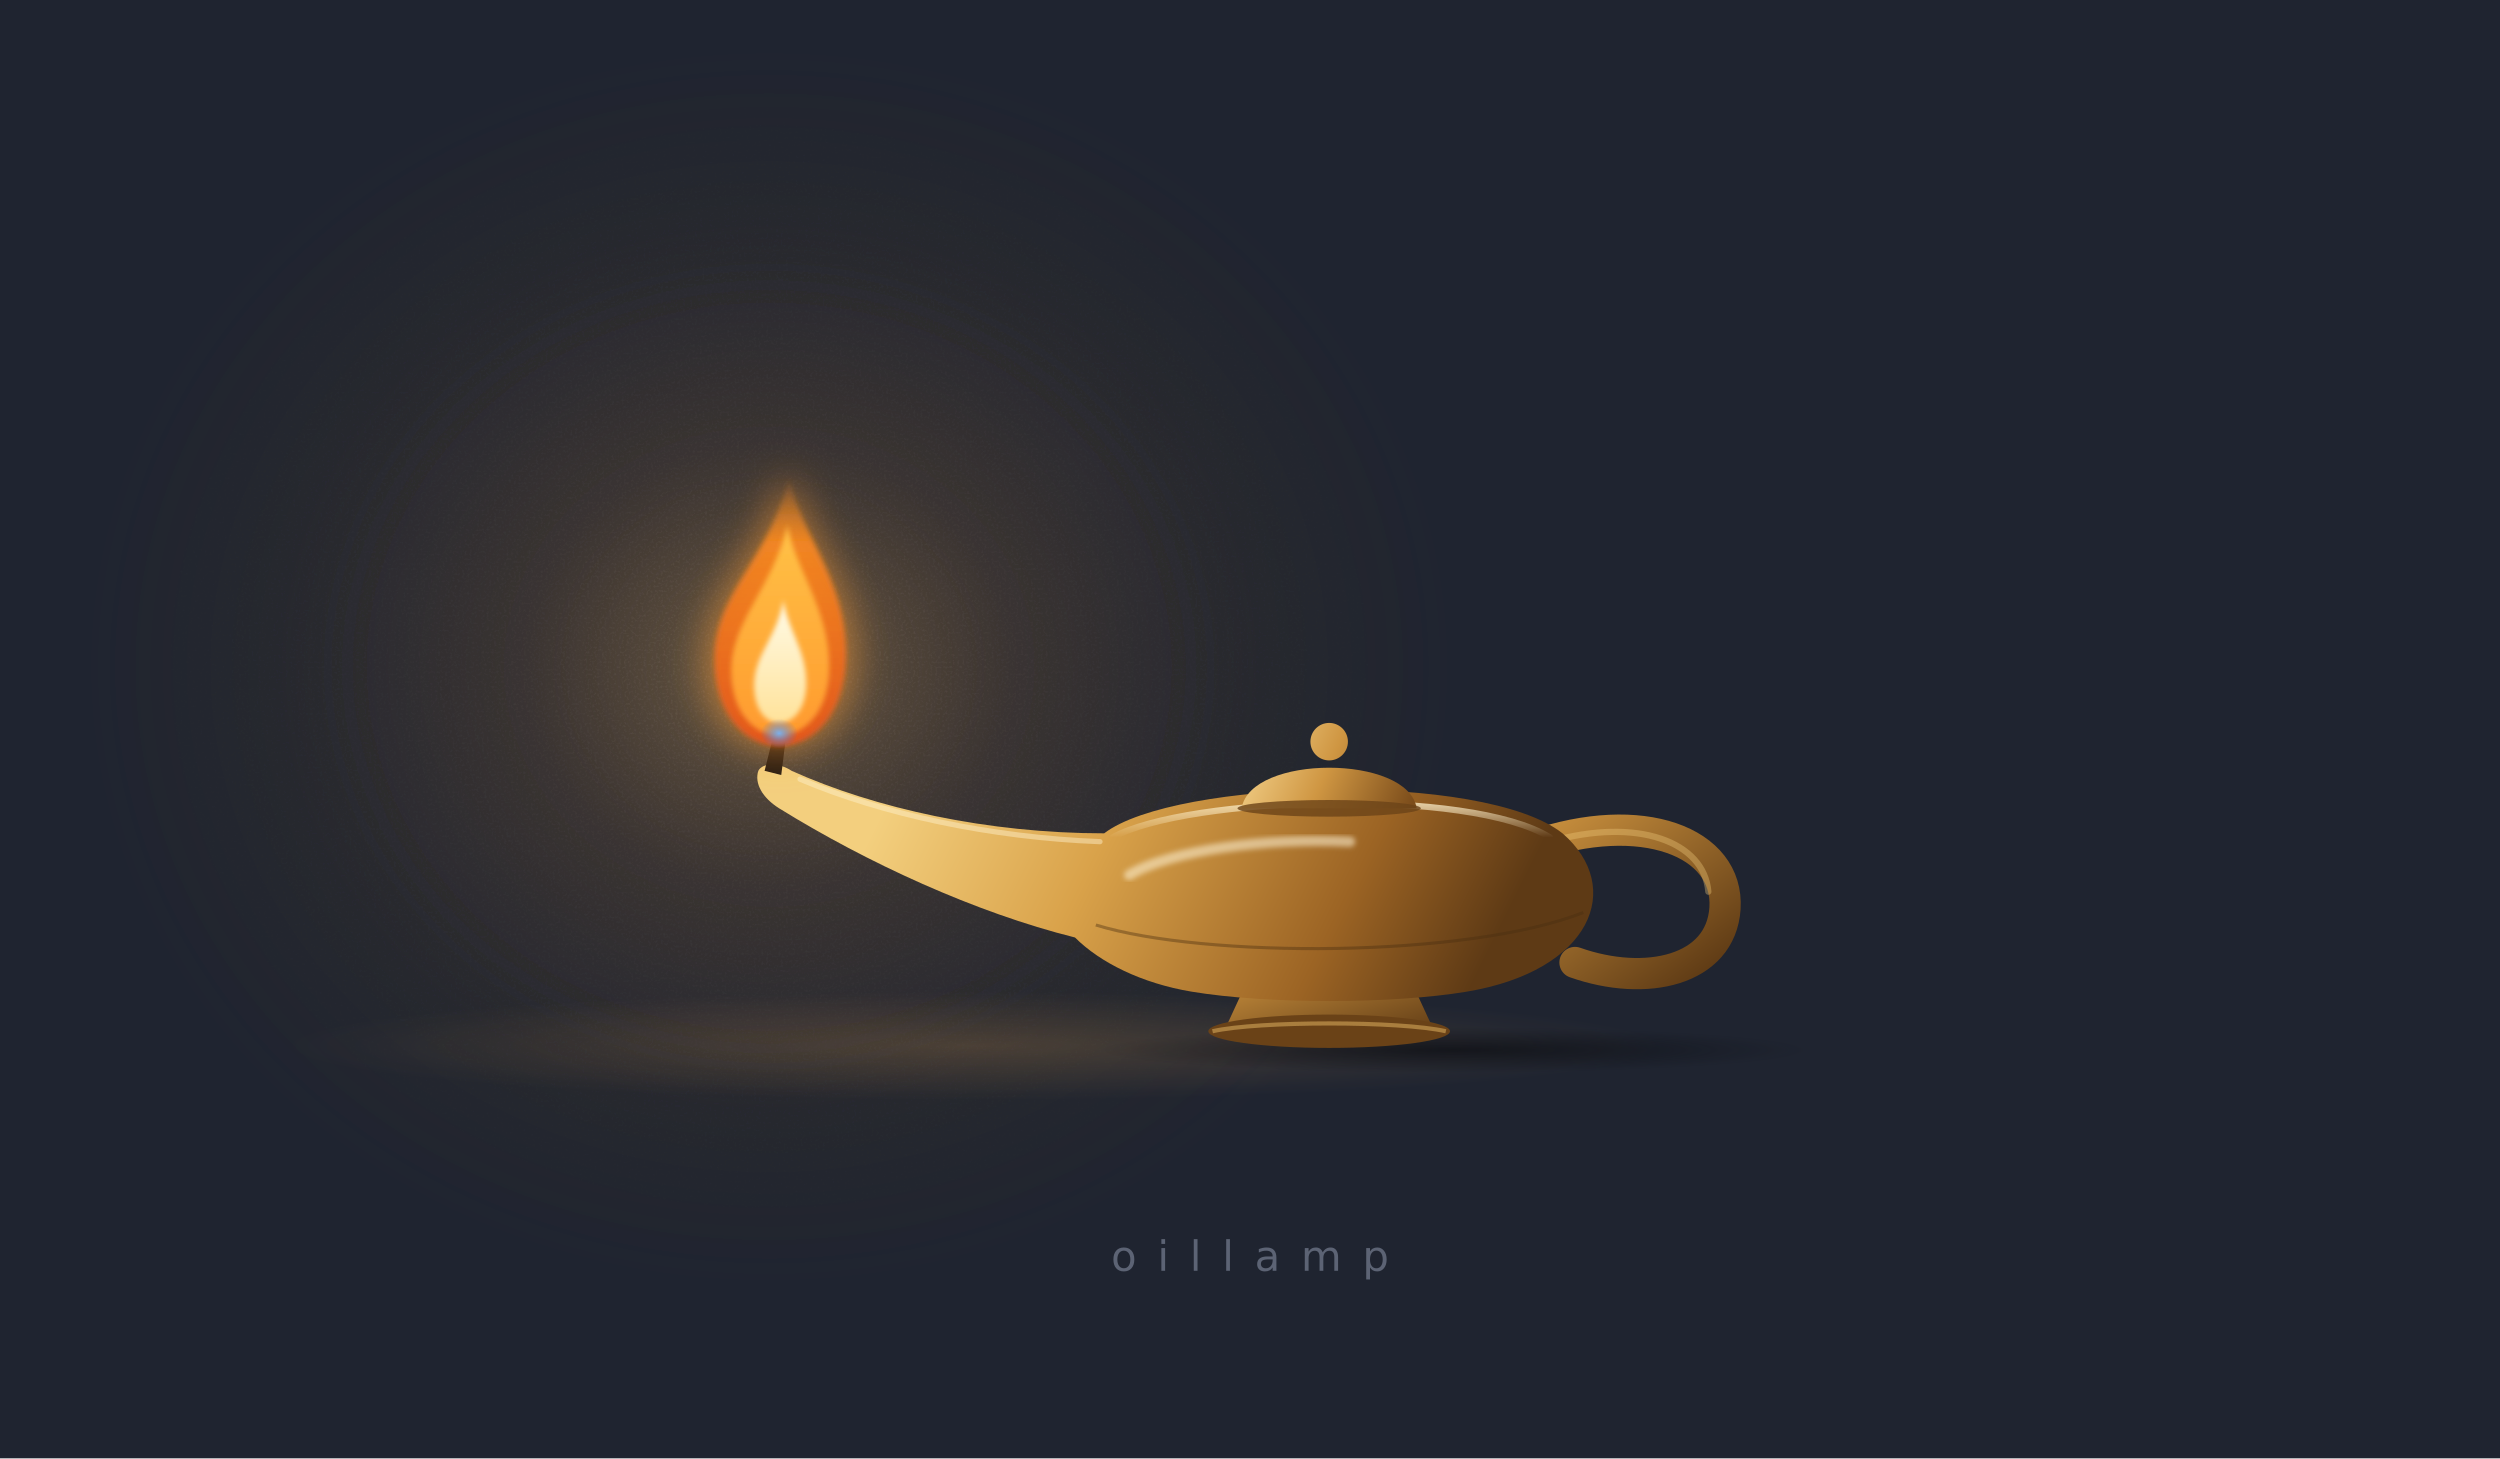
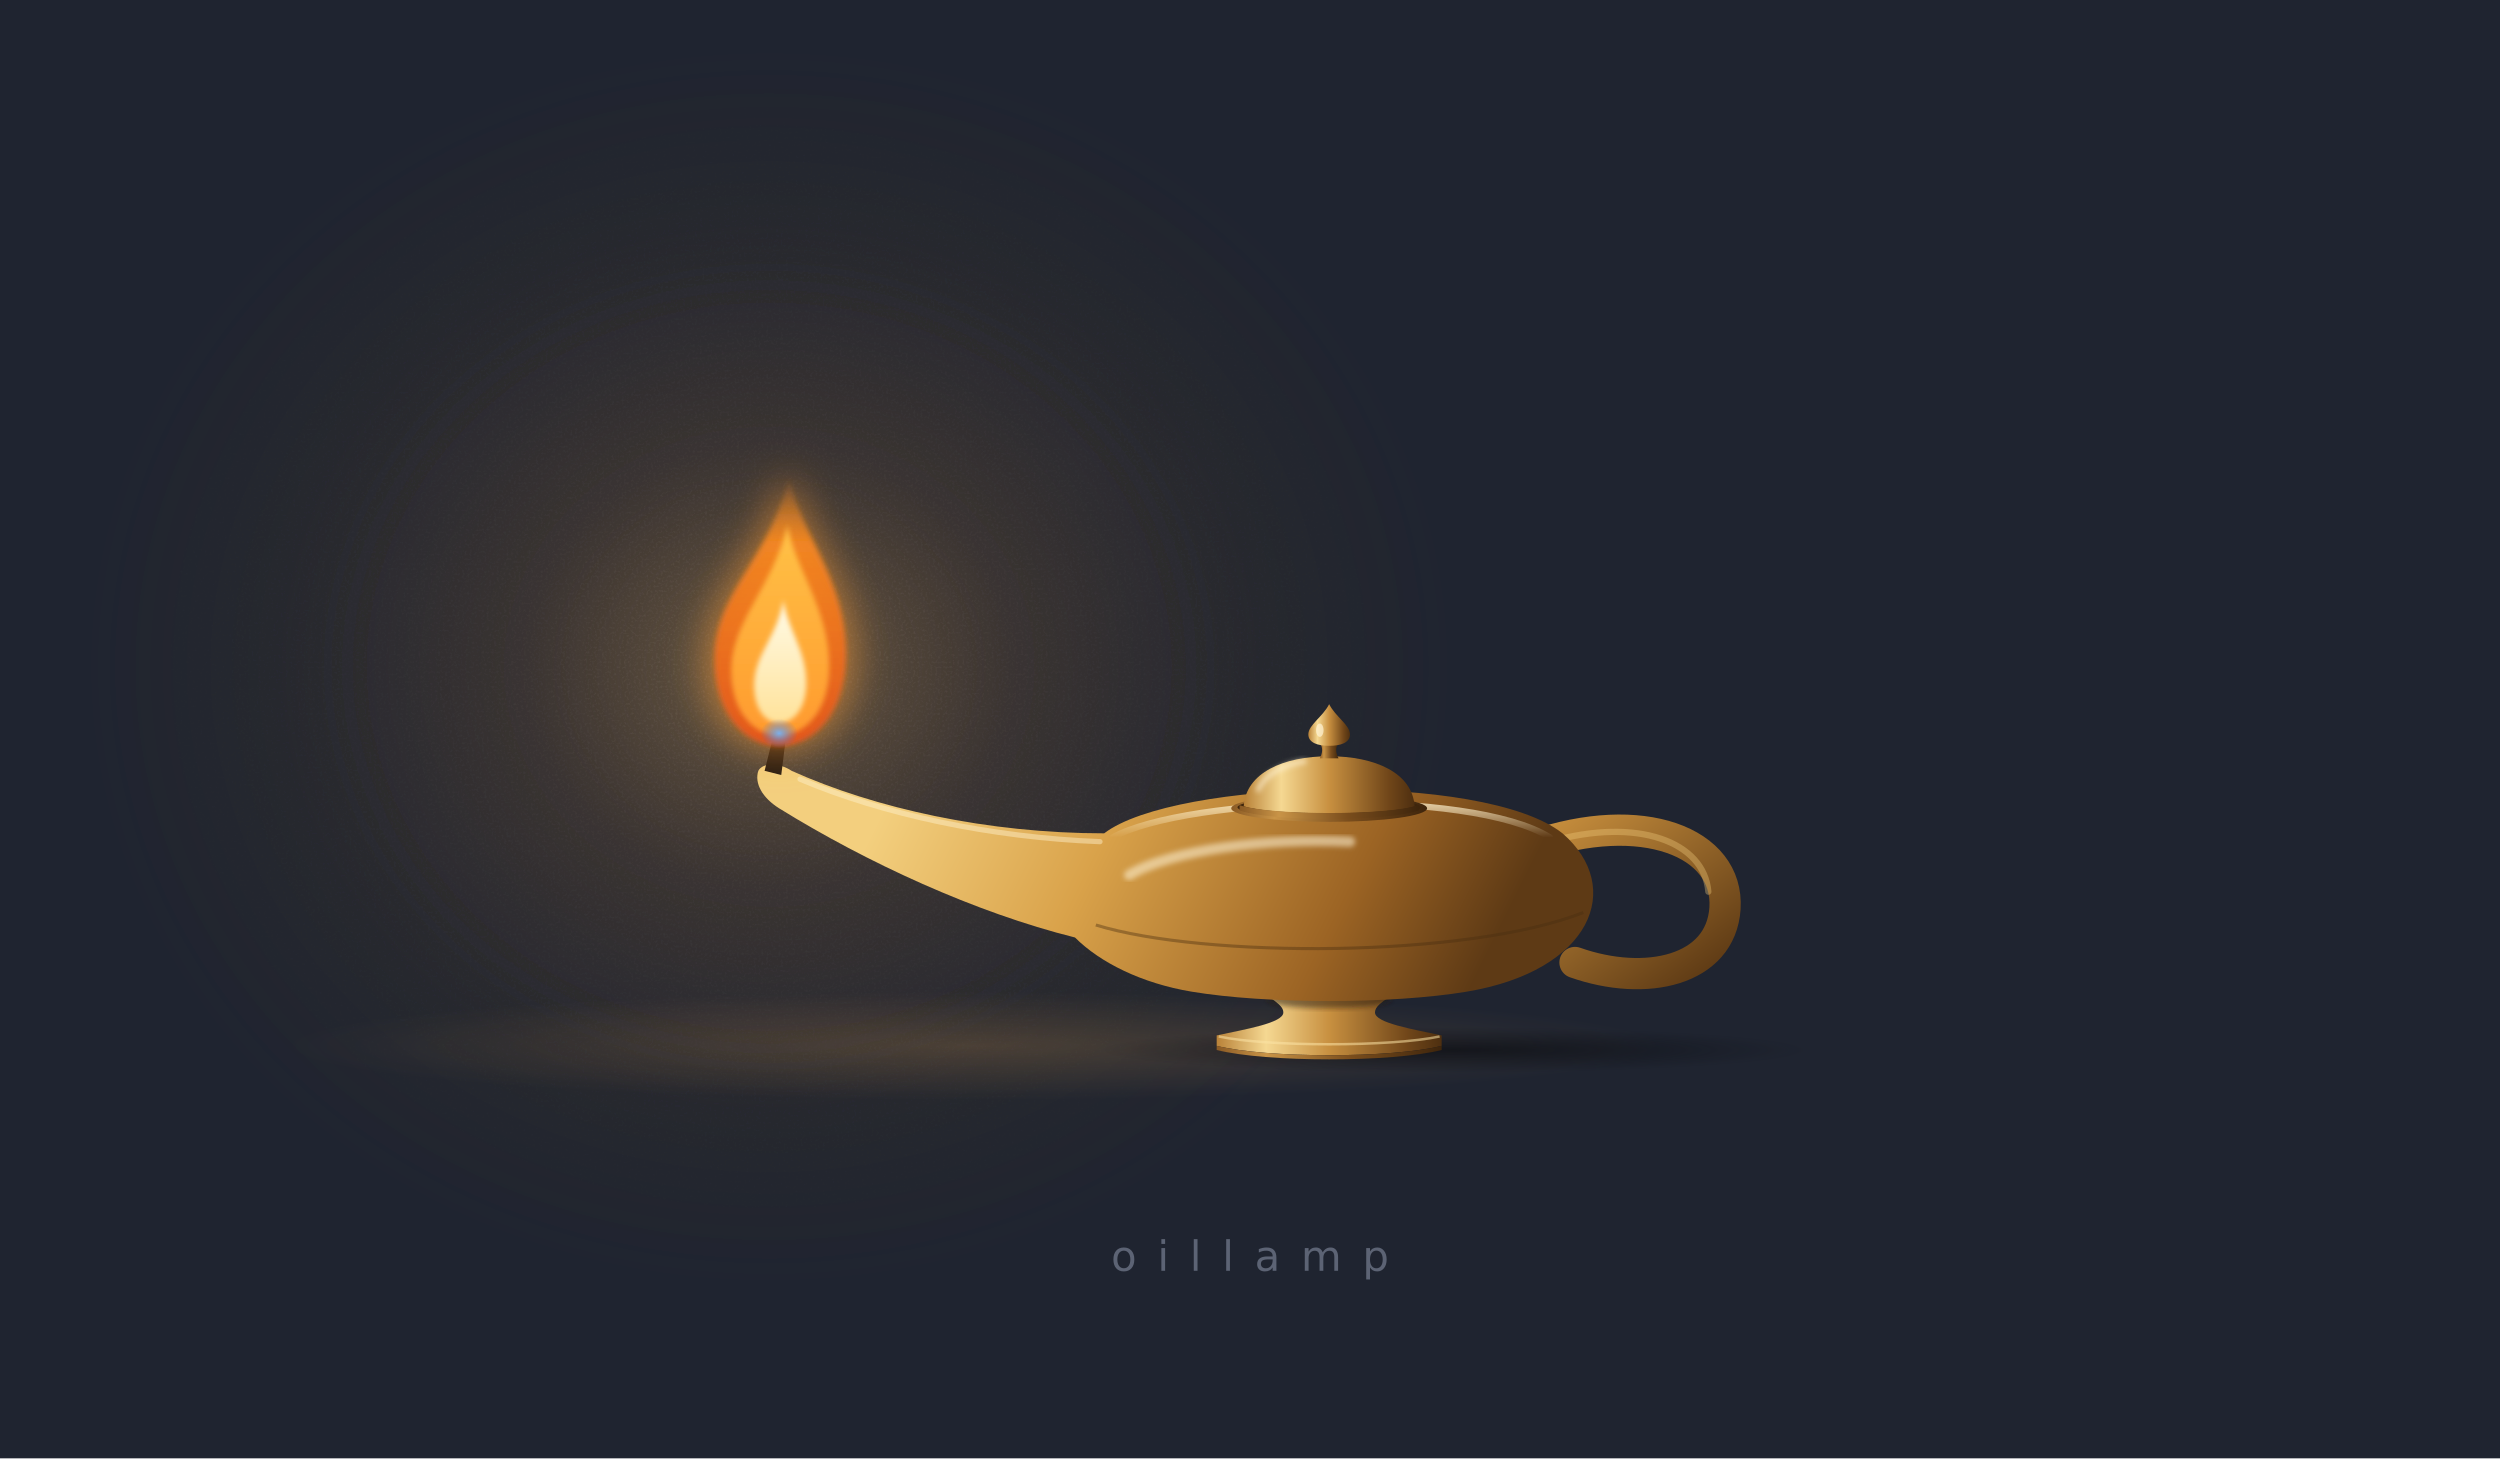
<svg xmlns="http://www.w3.org/2000/svg" width="1200" height="700" viewBox="0 0 1200 700">
  <defs>
    <radialGradient id="glow" cx="0" cy="0" r="1" gradientUnits="userSpaceOnUse" gradientTransform="translate(232 250) scale(330 300)">
      <stop offset="0" stop-color="#ffc56b" stop-opacity="0.34" />
      <stop offset="0.35" stop-color="#f0a040" stop-opacity="0.13" />
      <stop offset="0.7" stop-color="#d98a2b" stop-opacity="0.04" />
      <stop offset="1" stop-color="#d98a2b" stop-opacity="0" />
    </radialGradient>
    <radialGradient id="pool" cx="0" cy="0" r="1" gradientUnits="userSpaceOnUse" gradientTransform="translate(330 432) scale(330 26)">
      <stop offset="0" stop-color="#ffb65c" stop-opacity="0.16" />
      <stop offset="1" stop-color="#ffb65c" stop-opacity="0" />
    </radialGradient>
    <radialGradient id="shadow" cx="0" cy="0" r="1" gradientUnits="userSpaceOnUse" gradientTransform="translate(560 434) scale(170 11)">
      <stop offset="0" stop-color="#0b0d12" stop-opacity="0.7" />
      <stop offset="1" stop-color="#0b0d12" stop-opacity="0" />
    </radialGradient>
    <linearGradient id="brass" x1="300" y1="290" x2="560" y2="420" gradientUnits="userSpaceOnUse">
      <stop offset="0" stop-color="#f3cf7e" />
      <stop offset="0.35" stop-color="#d9a24a" />
      <stop offset="0.75" stop-color="#9c6424" />
      <stop offset="1" stop-color="#5e3a15" />
    </linearGradient>
    <linearGradient id="brassDark" x1="0" y1="0" x2="1" y2="1">
      <stop offset="0" stop-color="#c88f3d" />
      <stop offset="1" stop-color="#5a3713" />
    </linearGradient>
-     <linearGradient id="lid" x1="460" y1="280" x2="540" y2="315" gradientUnits="userSpaceOnUse">
-       <stop offset="0" stop-color="#f6d690" />
-       <stop offset="0.5" stop-color="#cf9642" />
-       <stop offset="1" stop-color="#7c4d1b" />
+     <linearGradient id="turned" x1="0" y1="0" x2="1" y2="0">
+       <stop offset="0" stop-color="#b98238" />
+       <stop offset="0.22" stop-color="#f5d892" />
+       <stop offset="0.5" stop-color="#c89040" />
+       <stop offset="0.85" stop-color="#704619" />
+       <stop offset="1" stop-color="#4e2f10" />
+     </linearGradient>
+     <linearGradient id="turnedDark" x1="0" y1="0" x2="1" y2="0">
+       <stop offset="0" stop-color="#8a5a24" />
+       <stop offset="0.22" stop-color="#c99447" />
+       <stop offset="0.6" stop-color="#7a4d1c" />
+       <stop offset="1" stop-color="#3e250c" />
    </linearGradient>
    <linearGradient id="sheen" x1="0" y1="0" x2="0" y2="1">
      <stop offset="0" stop-color="#fff3d0" stop-opacity="0.75" />
      <stop offset="1" stop-color="#fff3d0" stop-opacity="0" />
    </linearGradient>
    <linearGradient id="flameOuter" x1="0" y1="0" x2="0" y2="1">
      <stop offset="0" stop-color="#ff8a1f" stop-opacity="0" />
      <stop offset="0.25" stop-color="#ff8a1f" stop-opacity="0.85" />
      <stop offset="1" stop-color="#e2561a" />
    </linearGradient>
    <linearGradient id="flameMid" x1="0" y1="0" x2="0" y2="1">
      <stop offset="0" stop-color="#ffc247" />
      <stop offset="1" stop-color="#ff9a2e" />
    </linearGradient>
    <linearGradient id="flameCore" x1="0" y1="0" x2="0" y2="1">
      <stop offset="0" stop-color="#fffbe8" />
      <stop offset="1" stop-color="#ffe29a" />
    </linearGradient>
    <radialGradient id="flameBase" cx="0.5" cy="0.5" r="0.5">
      <stop offset="0" stop-color="#6fb4ff" stop-opacity="0.9" />
      <stop offset="1" stop-color="#3b6fd8" stop-opacity="0" />
    </radialGradient>
    <filter id="halo" x="-100%" y="-100%" width="300%" height="300%">
      <feGaussianBlur stdDeviation="9" />
    </filter>
    <filter id="soften" x="-20%" y="-20%" width="140%" height="140%">
      <feGaussianBlur stdDeviation="1.2" />
    </filter>
    <filter id="grain" x="0" y="0" width="100%" height="100%">
      <feTurbulence type="fractalNoise" baseFrequency="0.85" numOctaves="2" seed="7" result="noise" />
      <feColorMatrix in="noise" type="matrix" values="0 0 0 0 1  0 0 0 0 0.8  0 0 0 0 0.5  0 0 0 0.6 -0.3" result="specks" />
      <feComposite in="specks" in2="SourceGraphic" operator="in" result="grainy" />
      <feMerge>
        <feMergeNode in="SourceGraphic" />
        <feMergeNode in="grainy" />
      </feMerge>
    </filter>
  </defs>
  <rect width="1200" height="700" fill="#1f2430" />
  <g transform="translate(138 70)">
    <rect x="-138" y="-70" width="1200" height="700" fill="url(#glow)" filter="url(#grain)" />
    <rect x="-138" y="-70" width="1200" height="700" fill="url(#pool)" />
    <rect x="-138" y="-70" width="1200" height="700" fill="url(#shadow)" />
    <path d="M598 336 C650 318 692 334 690 366 C688 396 652 404 618 392" fill="none" stroke="url(#brassDark)" stroke-width="15" stroke-linecap="round" />
    <path d="M606 334 C648 322 680 334 682 358" fill="none" stroke="#f3cf7e" stroke-opacity="0.35" stroke-width="3" stroke-linecap="round" />
-     <path d="M462 398 L450 424 C470 432 530 432 550 424 L538 398 Z" fill="url(#brassDark)" />
-     <ellipse cx="500" cy="425" rx="58" ry="8" fill="#6a4217" />
-     <path d="M444 425 C466 420 534 420 556 425" fill="none" stroke="#e8bb66" stroke-opacity="0.5" stroke-width="2" />
+     <path d="M466 404 C472 410 478 412 478 416 C478 421 460 424 446 427 L446 432              C470 438 530 438 554 432 L554 427 C540 424 522 421 522 416 C522 412 528 410 534 404 Z" fill="url(#turned)" />
+     <path d="M446 432 C470 438 530 438 554 432 L554 434 C530 440 470 440 446 434 Z" fill="url(#turnedDark)" />
+     <path d="M447 427.5 C470 432.5 530 432.5 553 427.5" fill="none" stroke="#fbe3a6" stroke-opacity="0.55" stroke-width="1.2" />
+     <ellipse cx="500" cy="410" rx="30" ry="4" fill="#24160a" opacity="0.5" filter="url(#soften)" />
    <path d="M226 300              C228 296 236 296 242 300              C282 318 336 330 392 330              C426 304 574 300 612 330              C642 356 626 396 566 406              C530 412 470 412 434 406              C410 402 390 392 378 380              C330 368 278 344 236 318              C228 313 224 306 226 300 Z" fill="url(#brass)" />
    <path d="M396 332 C432 312 568 308 606 332" fill="none" stroke="url(#sheen)" stroke-width="3" stroke-linecap="round" />
    <path d="M246 304 C286 321 338 332 390 334" fill="none" stroke="#fff3d0" stroke-opacity="0.45" stroke-width="2.5" stroke-linecap="round" />
    <path d="M404 350 C424 338 470 332 510 334" fill="none" stroke="#fff4d6" stroke-opacity="0.55" stroke-width="5" stroke-linecap="round" filter="url(#soften)" />
    <path d="M388 374 C440 390 566 390 622 368" fill="none" stroke="#4a2d10" stroke-opacity="0.4" stroke-width="1.5" />
-     <path d="M458 318 C462 292 538 292 542 318 Z" fill="url(#lid)" />
-     <ellipse cx="500" cy="318" rx="44" ry="4" fill="#6b4318" opacity="0.8" />
-     <circle cx="500" cy="286" r="9" fill="url(#lid)" />
+     <ellipse cx="500" cy="318" rx="47" ry="6.5" fill="url(#turnedDark)" />
+     <ellipse cx="500" cy="317.5" rx="44" ry="5" fill="#3e250c" />
+     <path d="M459 317 C460 301 478 293 500 293 C522 293 540 301 541 317 C528 321.5 472 321.5 459 317 Z" fill="url(#turned)" />
+     <path d="M457 316.5 C472 321.5 528 321.5 543 316.5 L543 319 C528 324.5 472 324.5 457 319 Z" fill="url(#turnedDark)" />
+     <path d="M466 309 C469 302 478 297 488 295.5" fill="none" stroke="#fff4d6" stroke-opacity="0.6" stroke-width="2.5" stroke-linecap="round" filter="url(#soften)" />
+     <path d="M495.5 294 C497 291 497 289 495.5 286.5 L504.5 286.5 C503 289 503 291 504.5 294 Z" fill="url(#turnedDark)" />
+     <path d="M500 268 C503 274 510 278 510 282.5 C510 286.5 505.5 288 500 288 C494.5 288 490 286.5 490 282.5              C490 278 497 274 500 268 Z" fill="url(#turned)" />
+     <ellipse cx="495.5" cy="280.5" rx="1.8" ry="3.2" fill="#fff4d6" opacity="0.7" />
    <path d="M229 300 L233 284 L239 286 L237 302 Z" fill="#2a1d12" />
    <g transform="translate(236 288)">
      <path d="M4 -132 C14 -100 38 -74 36 -40 C34 -12 18 2 0 2 C-18 2 -35 -12 -35 -40 C-35 -72 -8 -92 4 -132 Z" fill="#ff9b33" opacity="0.55" filter="url(#halo)" />
      <path d="M5 -130 C8 -104 32 -82 32 -44 C32 -16 17 0 0 0 C-17 0 -31 -16 -31 -42 C-31 -74 -4 -90 5 -130 Z" fill="url(#flameOuter)" filter="url(#soften)" />
      <path d="M4 -106 C7 -86 24 -66 24 -38 C24 -16 12 -5 0 -5 C-12 -5 -23 -16 -23 -36 C-23 -60 -3 -76 4 -106 Z" fill="url(#flameMid)" filter="url(#soften)" />
      <path d="M2 -70 C4 -56 13 -46 13 -30 C13 -18 7 -11 0 -11 C-7 -11 -12 -18 -12 -29 C-12 -44 -1 -52 2 -70 Z" fill="url(#flameCore)" filter="url(#soften)" />
      <ellipse cx="0" cy="-6" rx="9" ry="7" fill="url(#flameBase)" />
    </g>
  </g>
  <text x="600" y="610" text-anchor="middle" fill="#8e97ab" fill-opacity="0.55" font-family="DejaVu Sans, Liberation Sans, sans-serif" font-size="20" letter-spacing="10">oillamp</text>
</svg>
